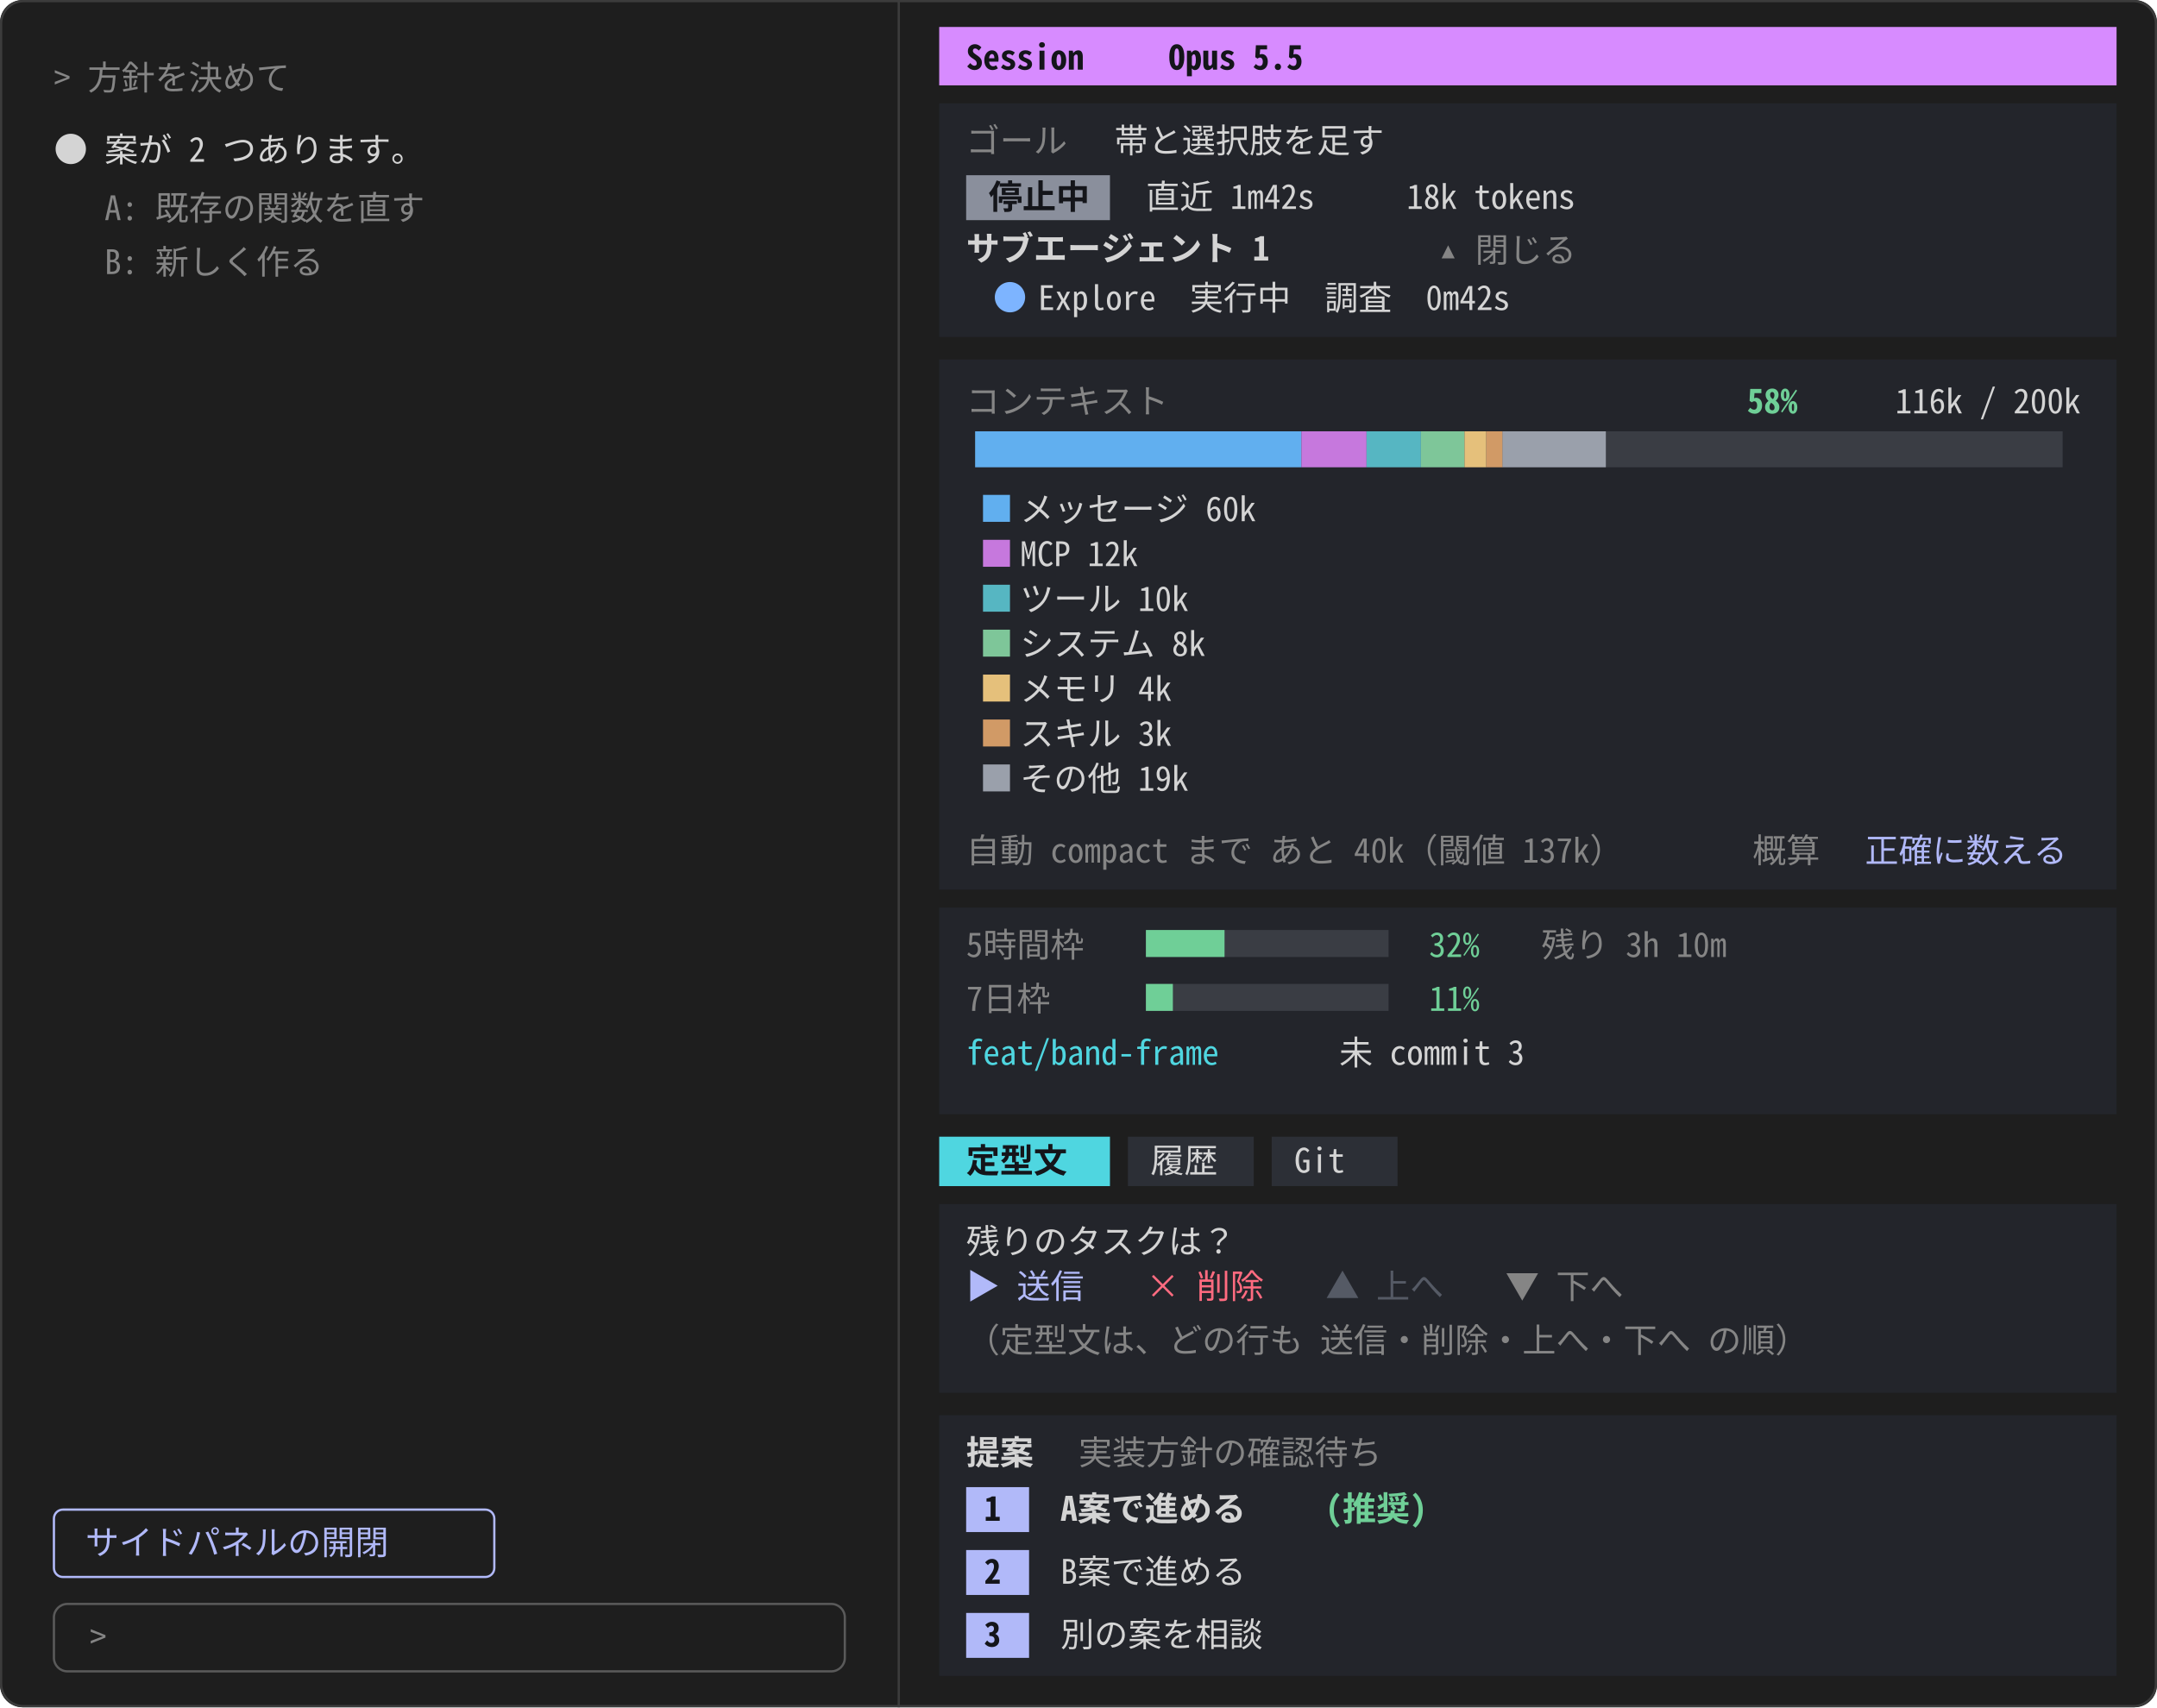
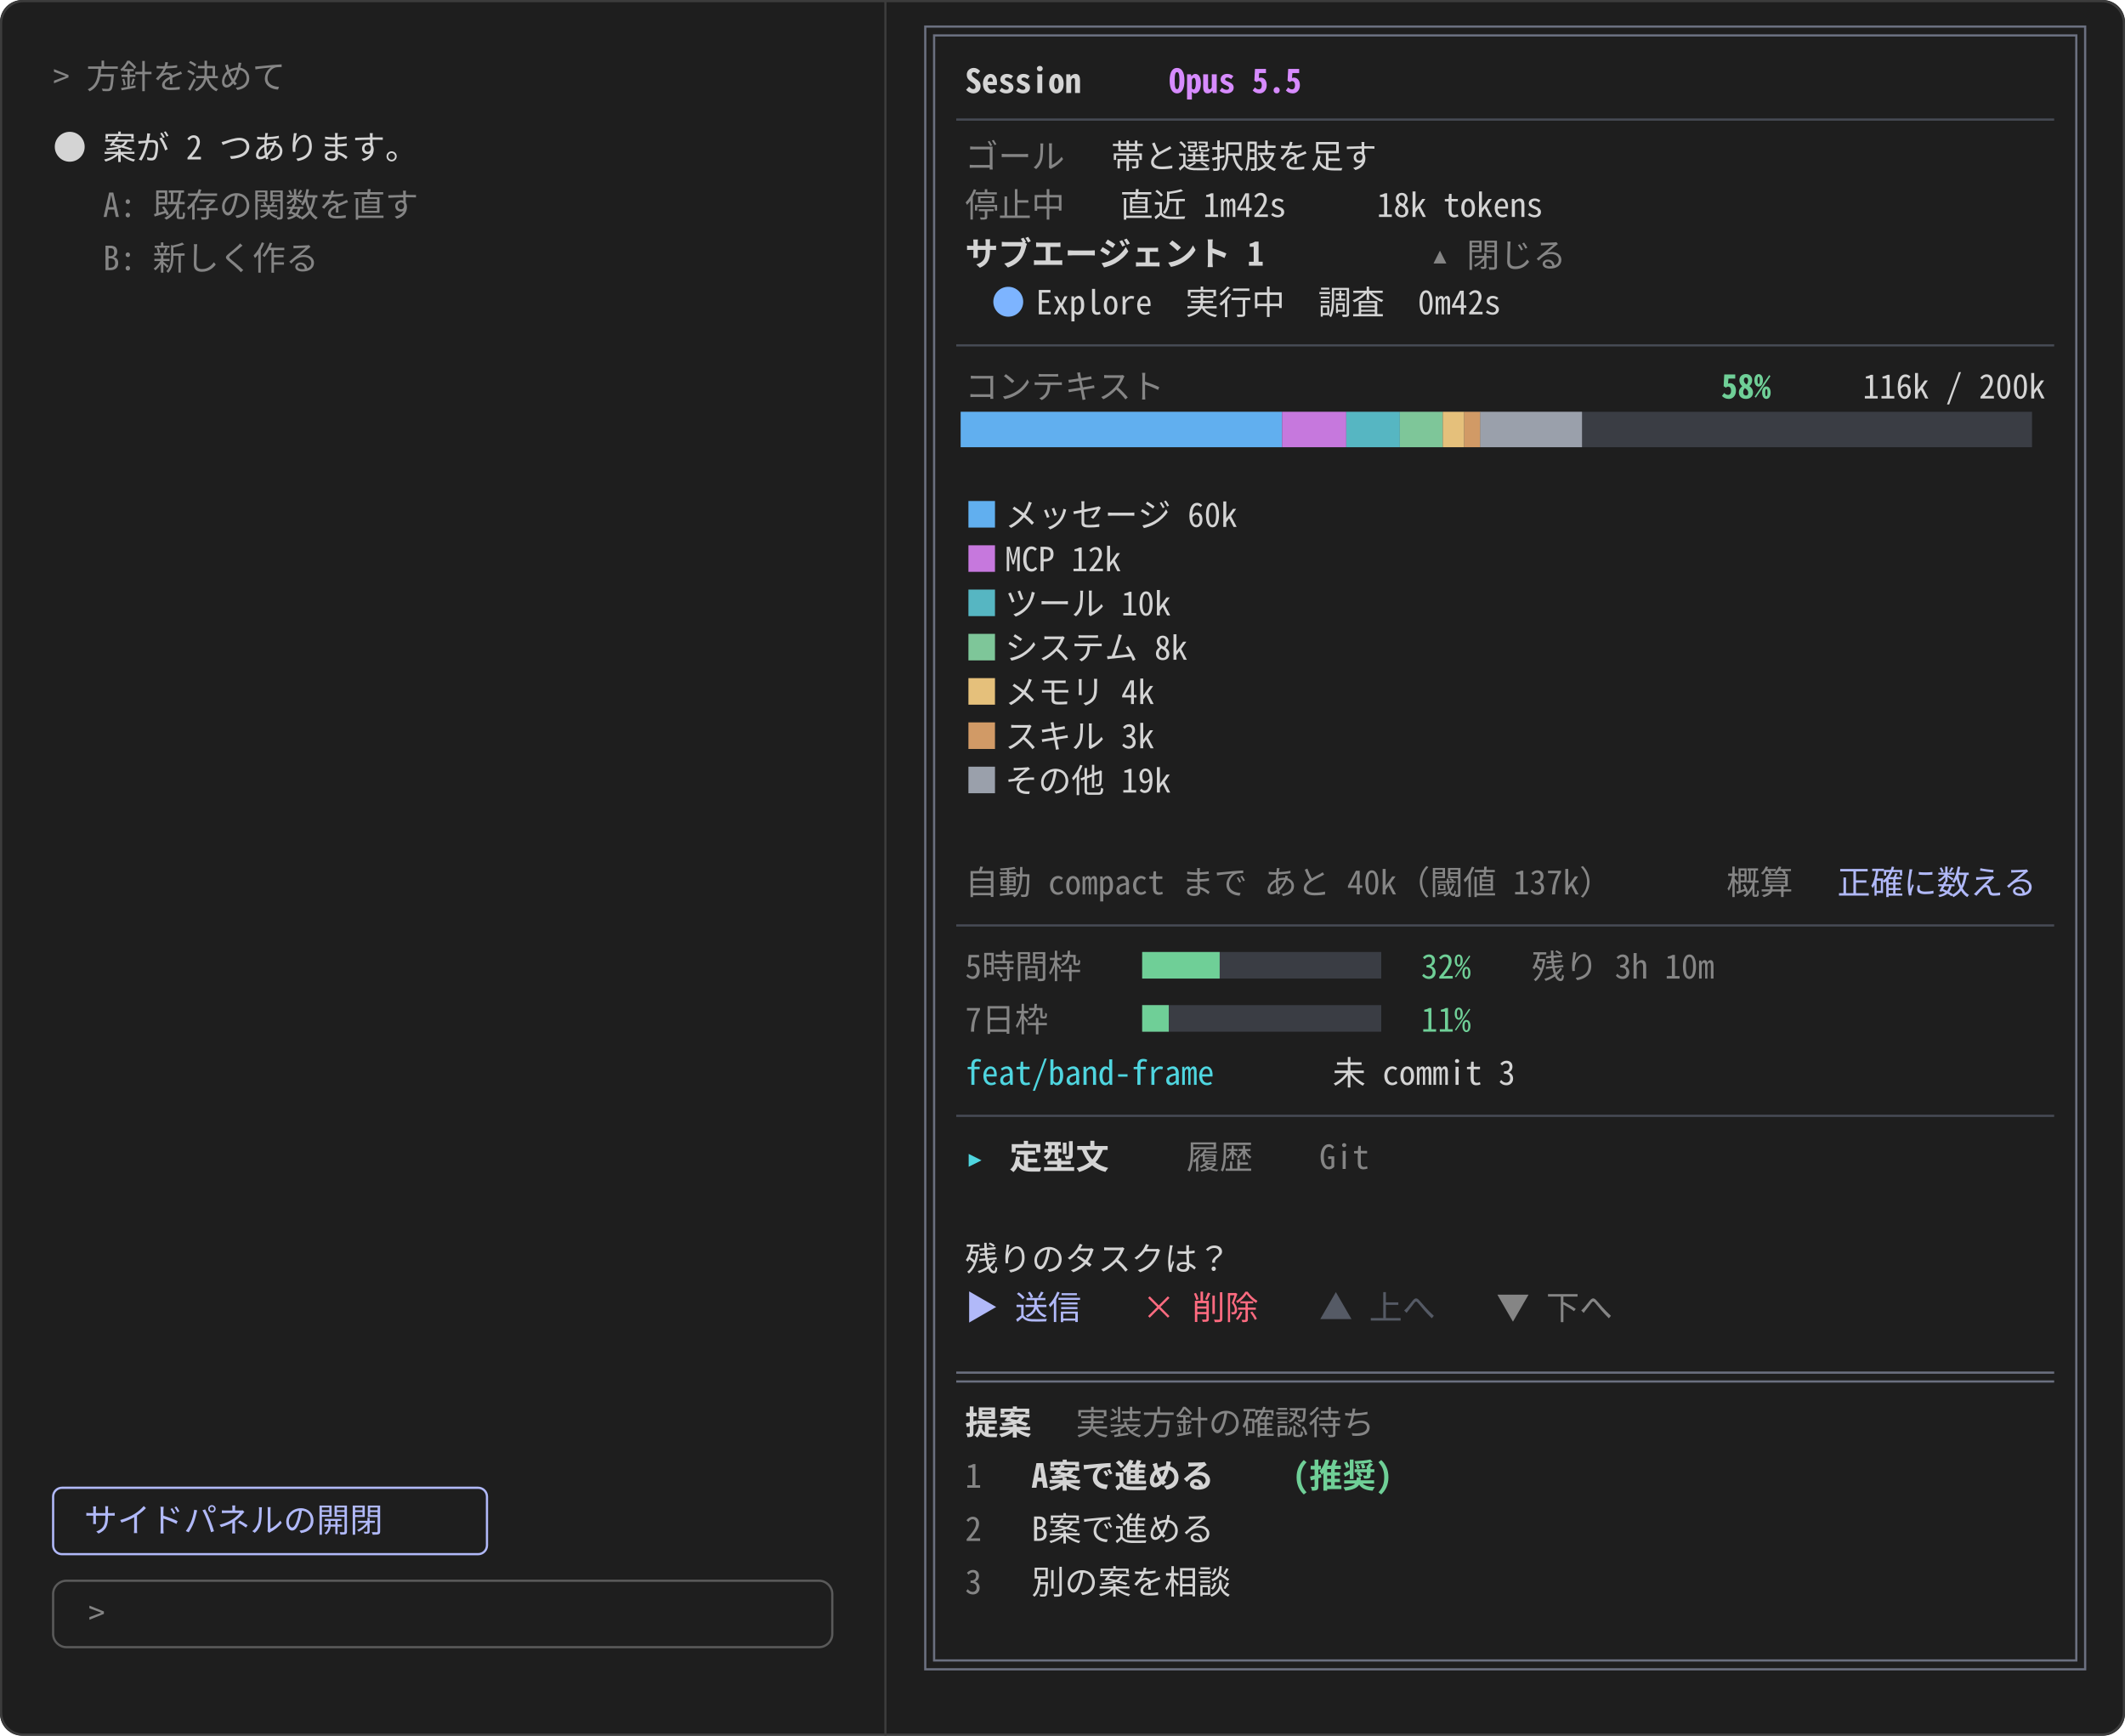
- <svg xmlns="http://www.w3.org/2000/svg" xml:space="preserve" viewBox="0 0 960 760" width="960" height="760" role="img" aria-labelledby="t d" font-family="Consolas, 'Cascadia Mono', 'Noto Sans Mono CJK JP', 'MS Gothic', monospace" font-size="15">
-   <rect x="0" y="0" width="960" height="760" rx="10" fill="#1e1e1e" />
-   <rect x="0.5" y="0.5" width="959" height="759" rx="10" fill="none" stroke="#3c3c3c" />
+ <svg xmlns="http://www.w3.org/2000/svg" xml:space="preserve" viewBox="0 0 960 784" width="960" height="784" role="img" aria-labelledby="t d" font-family="Consolas, 'Cascadia Mono', 'Noto Sans Mono CJK JP', 'MS Gothic', monospace" font-size="15">
+   <rect x="0" y="0" width="960" height="784" rx="10" fill="#1e1e1e" />
+   <rect x="0.5" y="0.5" width="959" height="783" rx="10" fill="none" stroke="#3c3c3c" />
  <text x="24" y="40" fill="#858585">&gt; 方針を決めて</text>
  <text x="24" y="72" fill="#d4d4d4">● 案が 2 つあります。</text>
  <text x="24" y="98" fill="#858585">   A: 既存の関数を直す</text>
  <text x="24" y="122" fill="#858585">   B: 新しく作る</text>
  <rect x="24" y="672" width="196" height="30" rx="4" fill="none" stroke="#b1b9f9" />
  <text x="38" y="692" fill="#b1b9f9">サイドパネルの開閉</text>
  <rect x="24" y="714" width="352" height="30" rx="6" fill="none" stroke="#5a5a5a" />
  <text x="40" y="734" fill="#858585">&gt;</text>
-   <line x1="400" y1="0" x2="400" y2="760" stroke="#3c3c3c" />
-   <rect x="418" y="12" width="524" height="26" fill="#d78bff" />
-   <text x="430" y="31" fill="#14151a" font-weight="bold">Session</text>
-   <text x="520" y="31" fill="#14151a" font-weight="bold">Opus 5.5</text>
-   <rect x="418" y="46" width="524" height="104" fill="#23252b" />
-   <text x="430" y="68" fill="#858585">ゴール</text>
-   <text x="496" y="68" fill="#d4d4d4">帯と選択肢を足す</text>
-   <rect x="430" y="78" width="64" height="20" fill="#8a8f9c" />
-   <text x="440" y="93" fill="#14151a" font-weight="bold">停止中</text>
-   <text x="510" y="93" fill="#d4d4d4">直近 1m42s</text>
-   <text x="626" y="93" fill="#d4d4d4">18k tokens</text>
-   <text x="430" y="116" fill="#d4d4d4" font-weight="bold">サブエージェント 1</text>
-   <text x="640" y="116" fill="#858585">▴ 閉じる</text>
-   <text x="442" y="138" fill="#7db4ff">●</text>
-   <text x="462" y="138" fill="#d4d4d4">Explore  実行中  調査  0m42s</text>
-   <rect x="418" y="160" width="524" height="236" fill="#23252b" />
-   <text x="430" y="184" fill="#858585">コンテキスト</text>
-   <text x="800" y="184" fill="#6fcf97" font-weight="bold" text-anchor="end">58%</text>
-   <text x="926" y="184" fill="#d4d4d4" text-anchor="end">116k / 200k</text>
-   <rect x="434" y="192" width="484" height="16" fill="#3a3d44" />
-   <rect x="434.0" y="192" width="145.2" height="16" fill="#61afef" />
-   <rect x="579.2" y="192" width="29.0" height="16" fill="#c678dd" />
-   <rect x="608.2" y="192" width="24.2" height="16" fill="#56b6c2" />
-   <rect x="632.4" y="192" width="19.4" height="16" fill="#7ec699" />
-   <rect x="651.8" y="192" width="9.7" height="16" fill="#e5c07b" />
-   <rect x="661.5" y="192" width="7.3" height="16" fill="#d19a66" />
-   <rect x="668.7" y="192" width="46.0" height="16" fill="#9aa0ab" />
-   <text x="436" y="232" fill="#61afef">■</text>
-   <text x="454" y="232" fill="#d4d4d4">メッセージ 60k</text>
-   <text x="436" y="252" fill="#c678dd">■</text>
-   <text x="454" y="252" fill="#d4d4d4">MCP 12k</text>
-   <text x="436" y="272" fill="#56b6c2">■</text>
-   <text x="454" y="272" fill="#d4d4d4">ツール 10k</text>
-   <text x="436" y="292" fill="#7ec699">■</text>
-   <text x="454" y="292" fill="#d4d4d4">システム 8k</text>
-   <text x="436" y="312" fill="#e5c07b">■</text>
-   <text x="454" y="312" fill="#d4d4d4">メモリ 4k</text>
-   <text x="436" y="332" fill="#d19a66">■</text>
-   <text x="454" y="332" fill="#d4d4d4">スキル 3k</text>
-   <text x="436" y="352" fill="#9aa0ab">■</text>
-   <text x="454" y="352" fill="#d4d4d4">その他 19k</text>
-   <text x="430" y="384" fill="#858585">自動 compact まで あと 40k（閾値 137k）</text>
-   <text x="780" y="384" fill="#858585">概算</text>
-   <text x="830" y="384" fill="#b1b9f9">正確に数える</text>
-   <rect x="418" y="404" width="524" height="92" fill="#23252b" />
-   <text x="430" y="426" fill="#858585">5時間枠</text>
-   <rect x="510" y="414" width="108" height="12" fill="#3a3d44" />
-   <rect x="510" y="414" width="35" height="12" fill="#6fcf97" />
-   <text x="636" y="426" fill="#6fcf97">32%</text>
-   <text x="686" y="426" fill="#858585">残り 3h 10m</text>
-   <text x="430" y="450" fill="#858585">7日枠</text>
-   <rect x="510" y="438" width="108" height="12" fill="#3a3d44" />
-   <rect x="510" y="438" width="12" height="12" fill="#6fcf97" />
-   <text x="636" y="450" fill="#6fcf97">11%</text>
-   <text x="430" y="474" fill="#4fd6e0">feat/band-frame</text>
-   <text x="596" y="474" fill="#d4d4d4">未 commit 3</text>
-   <rect x="418" y="506" width="76" height="22" fill="#4fd6e0" />
-   <text x="430" y="522" fill="#14151a" font-weight="bold">定型文</text>
-   <rect x="502" y="506" width="56" height="22" fill="#2c2f36" />
-   <text x="512" y="522" fill="#d4d4d4">履歴</text>
-   <rect x="566" y="506" width="56" height="22" fill="#2c2f36" />
-   <text x="576" y="522" fill="#d4d4d4">Git</text>
-   <rect x="418" y="536" width="524" height="84" fill="#23252b" />
-   <text x="430" y="558" fill="#d4d4d4">残りのタスクは？</text>
-   <text x="430" y="578" fill="#b1b9f9">▶ 送信</text>
-   <text x="510" y="578" fill="#ff6b80">× 削除</text>
-   <text x="590" y="578" fill="#555a65">▲ 上へ</text>
-   <text x="670" y="578" fill="#858585">▼ 下へ</text>
-   <text x="430" y="602" fill="#858585">（定型文は、どの行も 送信・削除・上へ・下へ の順）</text>
-   <rect x="418" y="630" width="524" height="116" fill="#23252b" />
-   <text x="430" y="652" fill="#d4d4d4" font-weight="bold">提案</text>
-   <text x="480" y="652" fill="#858585">実装方針の確認待ち</text>
-   <rect x="430" y="662" width="28" height="20" fill="#b1b9f9" />
-   <text x="438" y="677" fill="#14151a" font-weight="bold">1</text>
-   <text x="472" y="677" fill="#d4d4d4" font-weight="bold">A案で進める</text>
-   <text x="590" y="677" fill="#6fcf97" font-weight="bold">(推奨)</text>
-   <rect x="430" y="690" width="28" height="20" fill="#b1b9f9" />
-   <text x="438" y="705" fill="#14151a" font-weight="bold">2</text>
-   <text x="472" y="705" fill="#d4d4d4">B案で進める</text>
-   <rect x="430" y="718" width="28" height="20" fill="#b1b9f9" />
-   <text x="438" y="733" fill="#14151a" font-weight="bold">3</text>
-   <text x="472" y="733" fill="#d4d4d4">別の案を相談</text>
+   <line x1="400" y1="0" x2="400" y2="784" stroke="#3c3c3c" />
+   <rect x="418" y="12" width="524" height="742" fill="none" stroke="#6b7080" stroke-width="1" />
+   <rect x="422" y="16" width="516" height="734" fill="none" stroke="#6b7080" stroke-width="1" />
+   <text x="436" y="42" fill="#d4d4d4" font-weight="bold">Session</text>
+   <text x="528" y="42" fill="#d78bff" font-weight="bold">Opus 5.5</text>
+   <line x1="432" y1="54" x2="928" y2="54" stroke="#464a54" />
+   <text x="436" y="76" fill="#858585">ゴール</text>
+   <text x="502" y="76" fill="#d4d4d4">帯と選択肢を足す</text>
+   <text x="436" y="98" fill="#858585">停止中</text>
+   <text x="506" y="98" fill="#d4d4d4">直近 1m42s</text>
+   <text x="622" y="98" fill="#d4d4d4">18k tokens</text>
+   <text x="436" y="120" fill="#d4d4d4" font-weight="bold">サブエージェント 1</text>
+   <text x="646" y="120" fill="#858585">▴ 閉じる</text>
+   <text x="448" y="142" fill="#7db4ff">●</text>
+   <text x="468" y="142" fill="#d4d4d4">Explore  実行中  調査  0m42s</text>
+   <line x1="432" y1="156" x2="928" y2="156" stroke="#464a54" />
+   <text x="436" y="180" fill="#858585">コンテキスト</text>
+   <text x="800" y="180" fill="#6fcf97" font-weight="bold" text-anchor="end">58%</text>
+   <text x="924" y="180" fill="#d4d4d4" text-anchor="end">116k / 200k</text>
+   <rect x="434" y="186" width="484" height="16" fill="#3a3d44" />
+   <rect x="434.0" y="186" width="145.2" height="16" fill="#61afef" />
+   <rect x="579.2" y="186" width="29.0" height="16" fill="#c678dd" />
+   <rect x="608.2" y="186" width="24.2" height="16" fill="#56b6c2" />
+   <rect x="632.4" y="186" width="19.4" height="16" fill="#7ec699" />
+   <rect x="651.8" y="186" width="9.7" height="16" fill="#e5c07b" />
+   <rect x="661.5" y="186" width="7.3" height="16" fill="#d19a66" />
+   <rect x="668.7" y="186" width="46.0" height="16" fill="#9aa0ab" />
+   <text x="436" y="238" fill="#61afef">■</text>
+   <text x="454" y="238" fill="#d4d4d4">メッセージ 60k</text>
+   <text x="436" y="258" fill="#c678dd">■</text>
+   <text x="454" y="258" fill="#d4d4d4">MCP 12k</text>
+   <text x="436" y="278" fill="#56b6c2">■</text>
+   <text x="454" y="278" fill="#d4d4d4">ツール 10k</text>
+   <text x="436" y="298" fill="#7ec699">■</text>
+   <text x="454" y="298" fill="#d4d4d4">システム 8k</text>
+   <text x="436" y="318" fill="#e5c07b">■</text>
+   <text x="454" y="318" fill="#d4d4d4">メモリ 4k</text>
+   <text x="436" y="338" fill="#d19a66">■</text>
+   <text x="454" y="338" fill="#d4d4d4">スキル 3k</text>
+   <text x="436" y="358" fill="#9aa0ab">■</text>
+   <text x="454" y="358" fill="#d4d4d4">その他 19k</text>
+   <text x="436" y="404" fill="#858585">自動 compact まで あと 40k（閾値 137k）</text>
+   <text x="780" y="404" fill="#858585">概算</text>
+   <text x="830" y="404" fill="#b1b9f9">正確に数える</text>
+   <line x1="432" y1="418" x2="928" y2="418" stroke="#464a54" />
+   <text x="436" y="442" fill="#858585">5時間枠</text>
+   <rect x="516" y="430" width="108" height="12" fill="#3a3d44" />
+   <rect x="516" y="430" width="35" height="12" fill="#6fcf97" />
+   <text x="642" y="442" fill="#6fcf97">32%</text>
+   <text x="692" y="442" fill="#858585">残り 3h 10m</text>
+   <text x="436" y="466" fill="#858585">7日枠</text>
+   <rect x="516" y="454" width="108" height="12" fill="#3a3d44" />
+   <rect x="516" y="454" width="12" height="12" fill="#6fcf97" />
+   <text x="642" y="466" fill="#6fcf97">11%</text>
+   <text x="436" y="490" fill="#4fd6e0">feat/band-frame</text>
+   <text x="602" y="490" fill="#d4d4d4">未 commit 3</text>
+   <line x1="432" y1="504" x2="928" y2="504" stroke="#464a54" />
+   <text x="436" y="528" fill="#4fd6e0">▸</text>
+   <text x="456" y="528" fill="#d4d4d4" font-weight="bold">定型文</text>
+   <text x="536" y="528" fill="#858585">履歴</text>
+   <text x="596" y="528" fill="#858585">Git</text>
+   <text x="436" y="574" fill="#d4d4d4">残りのタスクは？</text>
+   <text x="436" y="596" fill="#b1b9f9">▶ 送信</text>
+   <text x="516" y="596" fill="#ff6b80">× 削除</text>
+   <text x="596" y="596" fill="#555a65">▲ 上へ</text>
+   <text x="676" y="596" fill="#858585">▼ 下へ</text>
+   <line x1="432" y1="620" x2="928" y2="620" stroke="#6b7080" />
+   <line x1="432" y1="624" x2="928" y2="624" stroke="#6b7080" />
+   <text x="436" y="648" fill="#d4d4d4" font-weight="bold">提案</text>
+   <text x="486" y="648" fill="#858585">実装方針の確認待ち</text>
+   <text x="436" y="672" fill="#858585">1</text>
+   <text x="466" y="672" fill="#d4d4d4" font-weight="bold">A案で進める</text>
+   <text x="584" y="672" fill="#6fcf97" font-weight="bold">(推奨)</text>
+   <text x="436" y="696" fill="#858585">2</text>
+   <text x="466" y="696" fill="#d4d4d4">B案で進める</text>
+   <text x="436" y="720" fill="#858585">3</text>
+   <text x="466" y="720" fill="#d4d4d4">別の案を相談</text>
</svg>
